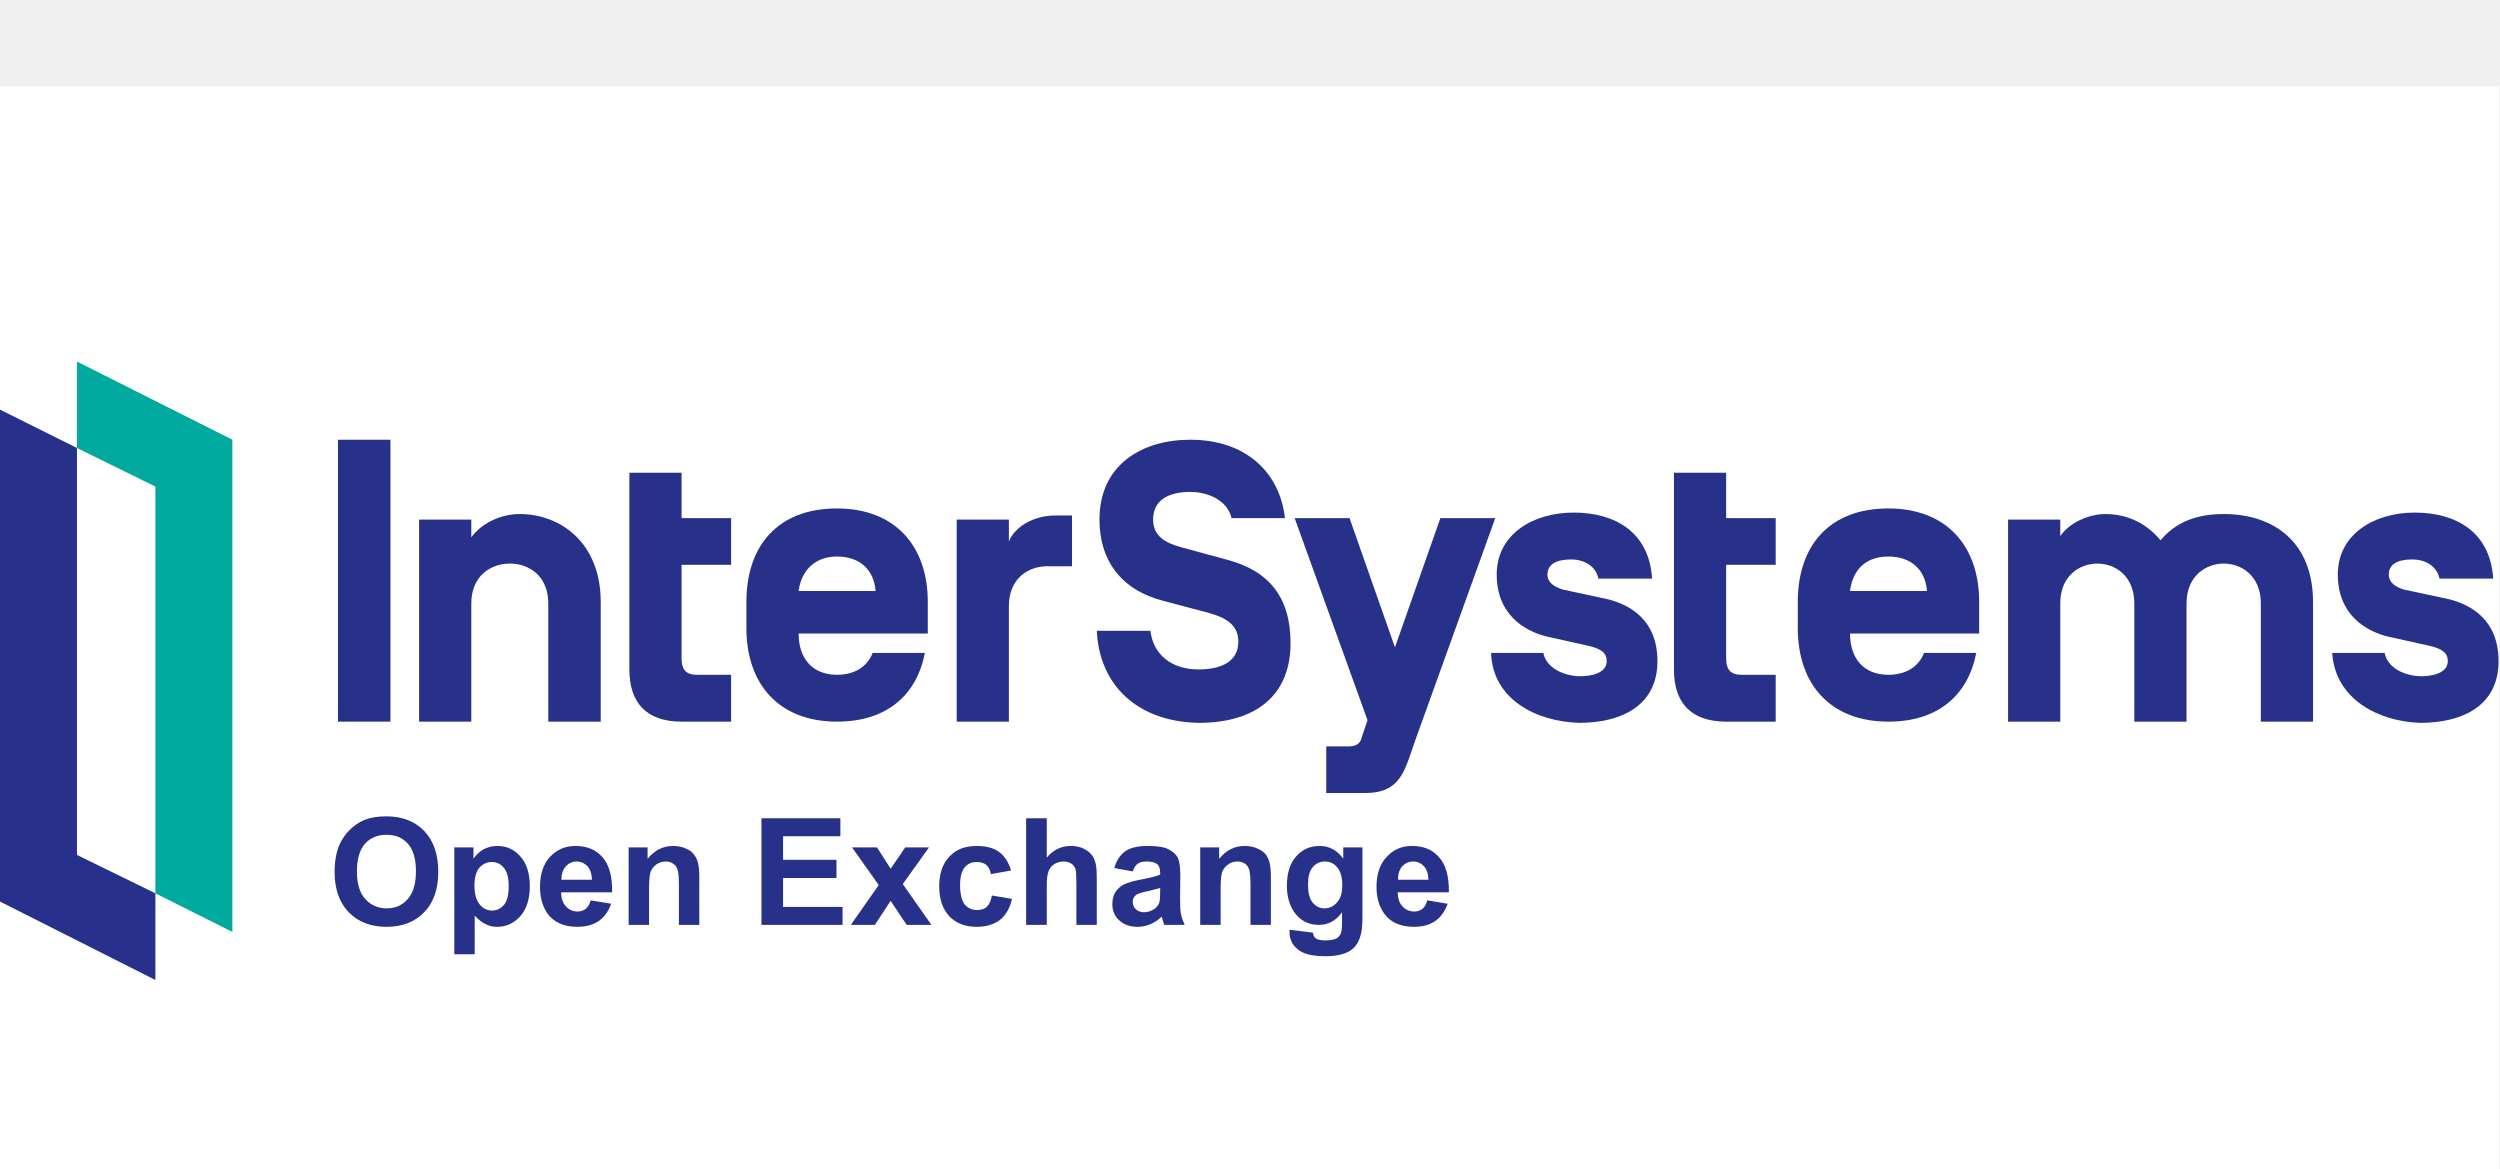
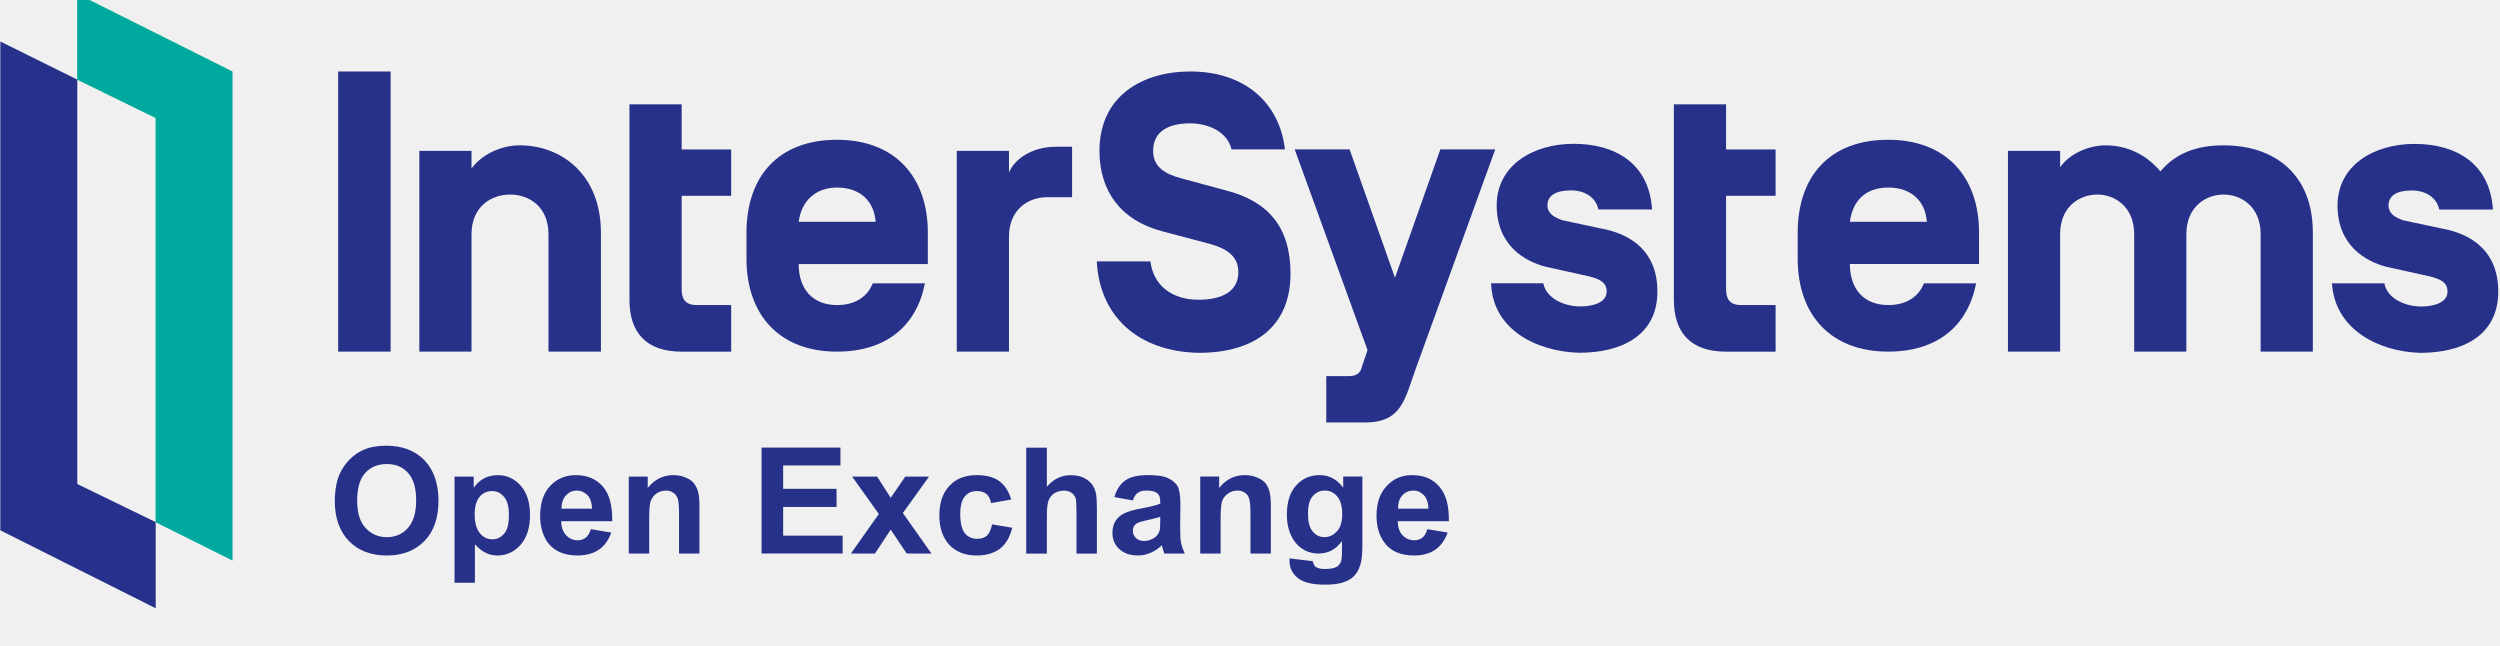
- <svg xmlns="http://www.w3.org/2000/svg" xml:space="preserve" width="10296px" height="4812px" version="1.1" style="shape-rendering:geometricPrecision; text-rendering:geometricPrecision; image-rendering:optimizeQuality; fill-rule:evenodd; clip-rule:evenodd" viewBox="0 2000 10296 100">
+ <svg xmlns="http://www.w3.org/2000/svg" width="217" height="56" viewBox="0 0 217 56" fill="none">
+   <g clip-path="url(#clip0)">
+     <path d="M29.354 6.205H33.906V30.52H29.354V6.205Z" fill="#27318A" />
+     <path d="M52.16 30.521H47.608V20.322C47.608 17.955 45.943 16.887 44.279 16.887C42.614 16.887 40.928 17.955 40.928 20.322V30.521H36.398V13.096H40.928V14.625C41.771 13.452 43.436 12.615 45.122 12.615C48.683 12.615 52.16 15.107 52.16 20.196V30.521Z" fill="#27318A" />
+     <path d="M63.466 26.481V30.523H59.168C56.07 30.523 54.637 28.848 54.637 26.02V16.994V12.973V9.056H59.168V12.973H63.466V16.994H59.168V25.057C59.168 25.895 59.42 26.481 60.495 26.481H63.466Z" fill="#27318A" />
+     <path d="M69.325 22.919C69.325 25.055 70.505 26.48 72.655 26.48C74.214 26.48 75.289 25.767 75.752 24.595H80.283C79.566 28.26 76.953 30.521 72.655 30.521C67.64 30.521 64.795 27.317 64.795 22.458V20.197C64.795 15.338 67.534 12.133 72.655 12.133C77.67 12.133 80.536 15.338 80.536 20.197V22.919H69.325ZM69.325 19.254H76.005C75.879 17.474 74.678 16.28 72.655 16.28C70.758 16.28 69.557 17.474 69.325 19.254Z" fill="#27318A" />
+     <path d="M87.579 30.519H83.048V13.095H87.579V14.979C88.042 13.807 89.602 12.739 91.624 12.739H93.057V17.116H90.908C89.243 17.116 87.579 18.184 87.579 20.55V30.519Z" fill="#27318A" />
+     <path d="M95.202 22.687H99.859C100.091 24.698 101.65 26.017 104.031 26.017C106.054 26.017 107.487 25.305 107.487 23.63C107.487 22.331 106.644 21.619 104.979 21.158L100.934 20.09C97.225 19.127 95.434 16.53 95.434 13.095C95.434 8.341 99.142 6.205 103.315 6.205C108.077 6.205 111.069 8.948 111.533 12.969H106.897C106.539 11.419 104.853 10.707 103.315 10.707C101.397 10.707 100.091 11.419 100.091 13.095C100.091 14.519 101.165 15.106 102.472 15.462L106.412 16.53C110.1 17.472 112.017 19.734 112.017 23.755C112.017 28.028 109.278 30.625 104.031 30.625C98.784 30.52 95.434 27.441 95.202 22.687Z" fill="#27318A" />
+     <path d="M122.874 32.044C121.926 34.662 121.673 36.672 118.47 36.672H115.12V32.651H117.037C117.859 32.651 118.112 32.295 118.217 31.814L118.702 30.389L112.38 12.965H117.143L121.083 24.106L125.023 12.965H129.786L122.874 32.044Z" fill="#27318A" />
+     <path d="M129.428 24.589H133.959C134.211 25.887 135.75 26.599 137.183 26.599C138.025 26.599 139.458 26.369 139.458 25.301C139.458 24.589 138.974 24.233 137.899 23.981L134.211 23.164C132.294 22.683 129.913 21.259 129.913 17.824C129.913 14.389 133.01 12.483 136.593 12.483C140.175 12.483 143.146 14.159 143.399 18.18H138.742C138.51 17.112 137.541 16.525 136.361 16.525C135.033 16.525 134.317 16.986 134.317 17.824C134.317 18.536 134.928 18.892 135.644 19.122L139.564 19.96C141.481 20.442 143.862 21.74 143.862 25.301C143.862 29.196 140.638 30.62 137.077 30.62C133.369 30.515 129.555 28.61 129.428 24.589Z" fill="#27318A" />
+     <path d="M160.57 22.918C160.57 25.054 161.75 26.478 163.9 26.478C165.459 26.478 166.534 25.766 166.997 24.593H171.528C170.811 28.258 168.198 30.52 163.9 30.52C158.885 30.52 156.04 27.316 156.04 22.457V20.195C156.04 15.336 158.779 12.132 163.9 12.132C168.915 12.132 171.781 15.336 171.781 20.195V22.918H160.57ZM160.57 19.253H167.25C167.124 17.472 165.923 16.279 163.9 16.279C161.877 16.279 160.802 17.472 160.57 19.253Z" fill="#27318A" />
+     <path d="M189.776 30.521H185.246V20.322C185.246 17.955 183.581 16.887 182.043 16.887C180.484 16.887 178.819 17.955 178.819 20.322V30.521H174.289V13.096H178.819V14.52C179.641 13.327 181.327 12.615 182.759 12.615C184.529 12.615 186.215 13.327 187.522 14.876C188.828 13.327 190.619 12.615 193 12.615C197.425 12.615 200.755 15.107 200.755 20.196V30.521H196.224V20.322C196.224 17.955 194.56 16.887 193 16.887C191.462 16.887 189.776 17.955 189.776 20.322V30.521Z" fill="#27318A" />
+     <path d="M202.415 24.596H206.966C207.198 25.894 208.736 26.606 210.169 26.606C211.012 26.606 212.445 26.376 212.445 25.308C212.445 24.596 211.96 24.24 210.885 23.988L207.198 23.172C205.28 22.69 202.899 21.266 202.899 17.831C202.899 14.396 205.997 12.491 209.579 12.491C213.161 12.491 216.132 14.166 216.385 18.187H211.728C211.496 17.119 210.527 16.533 209.347 16.533C208.02 16.533 207.324 16.993 207.324 17.831C207.324 18.543 207.914 18.899 208.631 19.13L212.571 19.967C214.467 20.449 216.848 21.747 216.848 25.308C216.848 29.203 213.646 30.628 210.063 30.628C206.481 30.523 202.667 28.617 202.415 24.596Z" fill="#27318A" />
+     <path d="M154.122 26.481V30.523H149.823C146.725 30.523 145.292 28.848 145.292 26.02V16.994V12.973V9.056H149.823V12.973H154.122V16.994H149.823V25.057C149.823 25.895 150.076 26.481 151.151 26.481H154.122Z" fill="#27318A" />
+     <path d="M6.709 6.911L0.029 3.602V46.033L13.515 52.798V45.321L6.709 42.012V6.911Z" fill="#27318B" />
+     <path d="M13.505 45.326L20.185 48.656V6.204L6.699 -0.54V6.916L13.505 10.246V45.326Z" fill="#00A99D" />
+     <path d="M29.062 43.505C29.062 42.563 29.21 41.767 29.484 41.139C29.695 40.678 29.99 40.238 30.348 39.882C30.727 39.505 31.128 39.233 31.549 39.044C32.139 38.793 32.792 38.688 33.551 38.688C34.92 38.688 36.016 39.107 36.838 39.945C37.639 40.783 38.06 41.955 38.06 43.463C38.06 44.95 37.66 46.123 36.838 46.961C36.016 47.798 34.942 48.217 33.572 48.217C32.202 48.217 31.107 47.798 30.285 46.961C29.484 46.123 29.062 44.971 29.062 43.505ZM31.001 43.442C31.001 44.489 31.233 45.285 31.718 45.809C32.202 46.353 32.834 46.626 33.572 46.626C34.331 46.626 34.942 46.353 35.405 45.83C35.89 45.285 36.122 44.489 36.122 43.421C36.122 42.353 35.89 41.578 35.426 41.055C34.963 40.531 34.352 40.28 33.572 40.28C32.792 40.28 32.181 40.531 31.697 41.055C31.233 41.578 31.001 42.374 31.001 43.442Z" fill="#27318A" />
+     <path d="M39.453 41.367H41.117V42.352C41.328 42.017 41.623 41.744 41.981 41.535C42.339 41.346 42.761 41.242 43.203 41.242C43.983 41.242 44.636 41.535 45.184 42.142C45.732 42.75 46.006 43.608 46.006 44.697C46.006 45.807 45.732 46.666 45.184 47.294C44.636 47.902 43.962 48.216 43.182 48.216C42.824 48.216 42.487 48.153 42.171 47.985C41.876 47.86 41.56 47.608 41.223 47.252V50.582H39.453V41.367ZM41.202 44.614C41.202 45.367 41.349 45.912 41.644 46.268C41.939 46.645 42.318 46.813 42.74 46.813C43.14 46.813 43.498 46.645 43.772 46.31C44.046 45.996 44.173 45.451 44.173 44.697C44.173 43.985 44.046 43.483 43.751 43.127C43.477 42.791 43.119 42.624 42.719 42.624C42.276 42.624 41.918 42.791 41.623 43.127C41.349 43.462 41.202 43.964 41.202 44.614Z" fill="#27318A" />
+     <path d="M51.288 45.933L53.058 46.226C52.827 46.875 52.468 47.378 51.984 47.713C51.478 48.048 50.867 48.216 50.129 48.216C48.97 48.216 48.106 47.839 47.538 47.085C47.116 46.477 46.884 45.703 46.884 44.781C46.884 43.671 47.179 42.791 47.748 42.184C48.338 41.556 49.076 41.242 49.961 41.242C50.951 41.242 51.731 41.556 52.321 42.226C52.89 42.875 53.164 43.88 53.142 45.242H48.718C48.718 45.765 48.865 46.163 49.139 46.456C49.413 46.75 49.75 46.896 50.15 46.896C50.424 46.896 50.656 46.812 50.846 46.666C51.035 46.519 51.183 46.268 51.288 45.933ZM51.394 44.153C51.373 43.65 51.246 43.252 50.993 42.98C50.74 42.729 50.424 42.582 50.066 42.582C49.687 42.582 49.371 42.729 49.118 43.001C48.865 43.294 48.739 43.671 48.739 44.153H51.394Z" fill="#27318A" />
+     <path d="M60.711 48.048H58.941V44.655C58.941 43.922 58.898 43.462 58.814 43.252C58.73 43.043 58.624 42.875 58.435 42.77C58.266 42.645 58.056 42.582 57.824 42.582C57.508 42.582 57.234 42.666 56.981 42.833C56.749 43.001 56.58 43.231 56.475 43.504C56.391 43.776 56.349 44.278 56.349 45.032V48.048H54.579V41.367H56.222V42.352C56.812 41.619 57.55 41.242 58.435 41.242C58.835 41.242 59.193 41.304 59.509 41.451C59.847 41.577 60.099 41.765 60.247 41.975C60.416 42.205 60.542 42.456 60.605 42.729C60.668 43.001 60.711 43.399 60.711 43.901V48.048Z" fill="#27318A" />
+     <path d="M66.103 48.044V38.85H72.951V40.4H67.978V42.431H72.614V44.002H67.978V46.494H73.14V48.044H66.103Z" fill="#27318A" />
+     <path d="M73.857 48.048L76.281 44.614L73.963 41.367H76.133L77.313 43.21L78.578 41.367H80.643L78.367 44.53L80.853 48.048H78.704L77.313 45.975L75.944 48.048H73.857Z" fill="#27318A" />
+     <path d="M87.773 43.357L86.024 43.671C85.961 43.315 85.834 43.064 85.624 42.875C85.413 42.708 85.139 42.624 84.802 42.624C84.359 42.624 84.022 42.77 83.748 43.085C83.495 43.378 83.348 43.901 83.348 44.614C83.348 45.388 83.495 45.954 83.748 46.289C84.022 46.603 84.38 46.771 84.823 46.771C85.16 46.771 85.434 46.687 85.666 46.498C85.876 46.289 86.024 45.975 86.108 45.514L87.857 45.807C87.668 46.603 87.33 47.19 86.825 47.608C86.298 48.006 85.624 48.216 84.76 48.216C83.769 48.216 82.99 47.902 82.4 47.294C81.831 46.666 81.536 45.828 81.536 44.739C81.536 43.629 81.831 42.77 82.421 42.163C82.99 41.535 83.79 41.242 84.781 41.242C85.603 41.242 86.256 41.409 86.74 41.765C87.204 42.1 87.562 42.645 87.773 43.357Z" fill="#27318A" />
+     <path d="M90.868 38.857V42.25C91.437 41.58 92.132 41.245 92.933 41.245C93.333 41.245 93.713 41.308 94.028 41.454C94.366 41.622 94.619 41.81 94.787 42.041C94.956 42.271 95.061 42.543 95.124 42.816C95.188 43.109 95.209 43.549 95.209 44.135V48.051H93.439V44.533C93.439 43.842 93.418 43.402 93.354 43.214C93.27 43.025 93.165 42.858 92.975 42.753C92.806 42.648 92.596 42.585 92.343 42.585C92.027 42.585 91.774 42.669 91.542 42.795C91.31 42.941 91.121 43.151 91.015 43.444C90.91 43.737 90.868 44.156 90.868 44.721V48.051H89.077V38.857H90.868Z" fill="#27318A" />
+     <path d="M98.329 43.439L96.728 43.146C96.917 42.496 97.233 42.015 97.676 41.701C98.118 41.386 98.772 41.24 99.636 41.24C100.436 41.24 101.026 41.324 101.406 41.512C101.785 41.701 102.059 41.931 102.227 42.224C102.375 42.517 102.459 43.041 102.459 43.795L102.438 45.847C102.438 46.434 102.459 46.874 102.522 47.146C102.586 47.439 102.691 47.732 102.838 48.046H101.068C101.026 47.942 100.963 47.753 100.9 47.523C100.879 47.418 100.858 47.355 100.837 47.334C100.542 47.627 100.226 47.837 99.867 47.984C99.53 48.13 99.172 48.214 98.772 48.214C98.076 48.214 97.549 48.026 97.149 47.648C96.749 47.292 96.559 46.811 96.559 46.245C96.559 45.868 96.643 45.533 96.812 45.24C97.002 44.947 97.254 44.716 97.592 44.549C97.908 44.402 98.371 44.256 98.982 44.151C99.825 43.983 100.394 43.858 100.71 43.711V43.544C100.71 43.188 100.626 42.957 100.457 42.811C100.289 42.664 99.973 42.58 99.509 42.58C99.193 42.58 98.94 42.643 98.772 42.769C98.582 42.894 98.434 43.125 98.329 43.439ZM100.71 44.863C100.478 44.926 100.12 45.031 99.636 45.135C99.151 45.24 98.814 45.345 98.666 45.428C98.434 45.596 98.329 45.806 98.329 46.057C98.329 46.308 98.413 46.517 98.603 46.706C98.793 46.874 99.025 46.957 99.298 46.957C99.636 46.957 99.931 46.853 100.226 46.664C100.436 46.497 100.584 46.308 100.647 46.078C100.689 45.91 100.71 45.638 100.71 45.219V44.863Z" fill="#27318A" />
+     <path d="M110.311 48.047H108.541V44.654C108.541 43.921 108.499 43.46 108.415 43.25C108.352 43.041 108.225 42.873 108.057 42.769C107.867 42.643 107.678 42.58 107.425 42.58C107.109 42.58 106.835 42.664 106.603 42.832C106.35 42.999 106.181 43.23 106.076 43.502C105.992 43.774 105.95 44.277 105.95 45.031V48.047H104.18V41.365H105.823V42.35C106.413 41.617 107.151 41.24 108.036 41.24C108.436 41.24 108.794 41.303 109.11 41.449C109.448 41.575 109.7 41.764 109.869 41.973C110.038 42.203 110.143 42.455 110.206 42.727C110.269 42.999 110.311 43.397 110.311 43.9V48.047Z" fill="#27318A" />
+     <path d="M111.932 48.465L113.955 48.717C113.997 48.947 114.082 49.114 114.187 49.198C114.377 49.324 114.63 49.387 114.988 49.387C115.451 49.387 115.81 49.324 116.041 49.198C116.189 49.094 116.315 48.947 116.4 48.737C116.442 48.591 116.484 48.319 116.484 47.942V46.957C115.957 47.69 115.283 48.046 114.461 48.046C113.555 48.046 112.839 47.669 112.312 46.916C111.911 46.308 111.701 45.575 111.701 44.675C111.701 43.565 111.975 42.706 112.522 42.12C113.049 41.533 113.724 41.24 114.545 41.24C115.367 41.24 116.041 41.596 116.589 42.329V41.365H118.254V47.355C118.254 48.151 118.191 48.737 118.043 49.114C117.917 49.512 117.727 49.806 117.495 50.036C117.264 50.266 116.948 50.434 116.547 50.56C116.168 50.685 115.662 50.748 115.051 50.748C113.913 50.748 113.112 50.56 112.649 50.162C112.164 49.785 111.932 49.282 111.932 48.696C111.932 48.633 111.932 48.549 111.932 48.465ZM113.534 44.57C113.534 45.282 113.66 45.806 113.934 46.12C114.208 46.455 114.545 46.622 114.946 46.622C115.388 46.622 115.746 46.455 116.041 46.12C116.357 45.785 116.505 45.282 116.505 44.612C116.505 43.941 116.357 43.418 116.062 43.083C115.789 42.748 115.43 42.58 114.988 42.58C114.566 42.58 114.208 42.748 113.934 43.083C113.66 43.397 113.534 43.9 113.534 44.57Z" fill="#27318A" />
+     <path d="M123.886 45.933L125.656 46.226C125.425 46.875 125.066 47.378 124.582 47.713C124.097 48.048 123.486 48.216 122.749 48.216C121.569 48.216 120.705 47.839 120.157 47.085C119.714 46.477 119.482 45.703 119.482 44.781C119.482 43.671 119.777 42.791 120.367 42.184C120.936 41.556 121.674 41.242 122.559 41.242C123.57 41.242 124.35 41.556 124.919 42.226C125.509 42.875 125.783 43.88 125.762 45.242H121.316C121.337 45.765 121.463 46.163 121.737 46.456C122.011 46.75 122.348 46.896 122.77 46.896C123.044 46.896 123.275 46.812 123.465 46.666C123.655 46.519 123.802 46.268 123.886 45.933ZM123.992 44.153C123.971 43.65 123.844 43.252 123.591 42.98C123.339 42.728 123.044 42.582 122.685 42.582C122.285 42.582 121.969 42.728 121.716 43.001C121.463 43.294 121.337 43.671 121.358 44.153H123.992Z" fill="#27318A" />
+   </g>
  <defs>
-     <style type="text/css">
-    
-     .fil3 {fill:#00A99D;fill-rule:nonzero}
-     .fil1 {fill:#27318A;fill-rule:nonzero}
-     .fil2 {fill:#27318B;fill-rule:nonzero}
-     .fil0 {fill:white;fill-rule:nonzero}
-    
-   </style>
+     <clipPath id="clip0">
+       <rect width="217" height="56" fill="white" />
+     </clipPath>
  </defs>
-   <g id="Слой_x0020_1">
-     <polygon class="fil0" points="-4,-1 10292,-1 10292,4812 -4,4812 " />
-     <polygon class="fil1" points="1392,1455 1608,1455 1608,2616 1392,2616 " />
-     <path class="fil1" d="M2474 2616l-216 0 0 -487c0,-113 -79,-164 -158,-164 -79,0 -159,51 -159,164l0 487 -215 0 0 -832 215 0 0 73c40,-56 119,-96 199,-96 169,0 334,119 334,362 0,0 0,493 0,493z" />
-     <path class="fil1" d="M3011 2423l0 193 -204 0c-147,0 -215,-80 -215,-215l0 -431 0 -192 0 -187 215 0 0 187 204 0 0 192 -204 0 0 385c0,40 12,68 63,68 0,0 141,0 141,0z" />
-     <path class="fil1" d="M3289 2253c0,102 56,170 158,170 74,0 125,-34 147,-90l215 0c-34,175 -158,283 -362,283 -238,0 -373,-153 -373,-385l0 -108c0,-232 130,-385 373,-385 238,0 374,153 374,385l0 130c0,0 -532,0 -532,0zm0 -175l317 0c-6,-85 -63,-142 -159,-142 -90,0 -147,57 -158,142z" />
-     <path class="fil1" d="M4155 2616l-215 0 0 -832 215 0 0 90c22,-56 96,-107 192,-107l68 0 0 209 -102 0c-79,0 -158,51 -158,164 0,0 0,476 0,476z" />
-     <path class="fil1" d="M4517 2242l221 0c11,96 85,159 198,159 96,0 164,-34 164,-114 0,-62 -40,-96 -119,-118l-192 -51c-176,-46 -261,-170 -261,-334 0,-227 176,-329 374,-329 226,0 368,131 390,323l-220 0c-17,-74 -97,-108 -170,-108 -91,0 -153,34 -153,114 0,68 51,96 113,113l187 51c175,45 266,153 266,345 0,204 -130,328 -379,328 -249,-5 -408,-152 -419,-379z" />
-     <path class="fil1" d="M5830 2689c-45,125 -57,221 -209,221l-159 0 0 -192 91 0c39,0 51,-17 56,-40l23 -68 -300 -832 226 0 187 532 187 -532 226 0 -328 911z" />
-     <path class="fil1" d="M6141 2333l215 0c12,62 85,96 153,96 40,0 108,-11 108,-62 0,-34 -23,-51 -74,-63l-175 -39c-91,-23 -204,-91 -204,-255 0,-164 147,-255 317,-255 170,0 311,80 323,272l-221 0c-11,-51 -57,-79 -113,-79 -63,0 -97,22 -97,62 0,34 29,51 63,62l186 40c91,23 204,85 204,255 0,186 -153,254 -322,254 -176,-5 -357,-96 -363,-288z" />
-     <path class="fil1" d="M7619 2253c0,102 56,170 158,170 74,0 125,-34 147,-90l215 0c-34,175 -158,283 -362,283 -238,0 -373,-153 -373,-385l0 -108c0,-232 130,-385 373,-385 238,0 374,153 374,385l0 130c0,0 -532,0 -532,0zm0 -175l317 0c-6,-85 -63,-142 -159,-142 -96,0 -147,57 -158,142z" />
-     <path class="fil1" d="M9005 2616l-215 0 0 -487c0,-113 -79,-164 -152,-164 -74,0 -153,51 -153,164l0 487 -215 0 0 -832 215 0 0 68c39,-57 119,-91 187,-91 84,0 164,34 226,108 62,-74 147,-108 260,-108 210,0 368,119 368,362l0 493 -215 0 0 -487c0,-113 -79,-164 -153,-164 -73,0 -153,51 -153,164l0 487z" />
-     <path class="fil1" d="M9605 2333l216 0c11,62 84,96 152,96 40,0 108,-11 108,-62 0,-34 -23,-51 -74,-63l-175 -39c-91,-23 -204,-91 -204,-255 0,-164 147,-255 317,-255 170,0 311,80 323,272l-221 0c-11,-51 -57,-79 -113,-79 -63,0 -96,22 -96,62 0,34 28,51 62,62l187 40c90,23 203,85 203,255 0,186 -152,254 -322,254 -170,-5 -351,-96 -363,-288z" />
-     <path class="fil1" d="M7313 2423l0 193 -204 0c-147,0 -215,-80 -215,-215l0 -431 0 -192 0 -187 215 0 0 187 204 0 0 192 -204 0 0 385c0,40 12,68 63,68 0,0 141,0 141,0z" />
-     <polygon class="fil2" points="317,1489 0,1331 0,3357 640,3680 640,3323 317,3165 " />
-     <polygon class="fil3" points="640,3323 957,3482 957,1455 317,1133 317,1489 640,1648 " />
-     <path class="fil1" d="M1378 3236c0,-45 7,-83 20,-113 10,-22 24,-43 41,-60 18,-18 37,-31 57,-40 28,-12 59,-17 95,-17 65,0 117,20 156,60 38,40 58,96 58,168 0,71 -19,127 -58,167 -39,40 -90,60 -155,60 -65,0 -117,-20 -156,-60 -38,-40 -58,-95 -58,-165zm92 -3c0,50 11,88 34,113 23,26 53,39 88,39 36,0 65,-13 87,-38 23,-26 34,-64 34,-115 0,-51 -11,-88 -33,-113 -22,-25 -51,-37 -88,-37 -37,0 -66,12 -89,37 -22,25 -33,63 -33,114z" />
-     <path id="1" class="fil1" d="M1871 3134l79 0 0 47c10,-16 24,-29 41,-39 17,-9 37,-14 58,-14 37,0 68,14 94,43 26,29 39,70 39,122 0,53 -13,94 -39,124 -26,29 -58,44 -95,44 -17,0 -33,-3 -48,-11 -14,-6 -29,-18 -45,-35l0 159 -84 0 0 -440zm83 155c0,36 7,62 21,79 14,18 32,26 52,26 19,0 36,-8 49,-24 13,-15 19,-41 19,-77 0,-34 -6,-58 -20,-75 -13,-16 -30,-24 -49,-24 -21,0 -38,8 -52,24 -13,16 -20,40 -20,71z" />
-     <path id="2" class="fil1" d="M2433 3352l84 14c-11,31 -28,55 -51,71 -24,16 -53,24 -88,24 -55,0 -96,-18 -123,-54 -20,-29 -31,-66 -31,-110 0,-53 14,-95 41,-124 28,-30 63,-45 105,-45 47,0 84,15 112,47 27,31 40,79 39,144l-210 0c0,25 7,44 20,58 13,14 29,21 48,21 13,0 24,-4 33,-11 9,-7 16,-19 21,-35zm5 -85c-1,-24 -7,-43 -19,-56 -12,-12 -27,-19 -44,-19 -18,0 -33,7 -45,20 -12,14 -18,32 -18,55l126 0z" />
-     <path id="3" class="fil1" d="M2880 3453l-84 0 0 -162c0,-35 -2,-57 -6,-67 -4,-10 -9,-18 -18,-23 -8,-6 -18,-9 -29,-9 -15,0 -28,4 -40,12 -11,8 -19,19 -24,32 -4,13 -6,37 -6,73l0 144 -84 0 0 -319 78 0 0 47c28,-35 63,-53 105,-53 19,0 36,3 51,10 16,6 28,15 35,25 8,11 14,23 17,36 3,13 5,32 5,56l0 198z" />
-     <polygon id="4" class="fil1" points="3136,3453 3136,3014 3461,3014 3461,3088 3225,3088 3225,3185 3445,3185 3445,3260 3225,3260 3225,3379 3470,3379 3470,3453 " />
-     <polygon id="5" class="fil1" points="3504,3453 3619,3289 3509,3134 3612,3134 3668,3222 3728,3134 3826,3134 3718,3285 3836,3453 3734,3453 3668,3354 3603,3453 " />
-     <path id="6" class="fil1" d="M4164 3229l-83 15c-3,-17 -9,-29 -19,-38 -10,-8 -23,-12 -39,-12 -21,0 -37,7 -50,22 -12,14 -19,39 -19,73 0,37 7,64 19,80 13,15 30,23 51,23 16,0 29,-4 40,-13 10,-10 17,-25 21,-47l83 14c-9,38 -25,66 -49,86 -25,19 -57,29 -98,29 -47,0 -84,-15 -112,-44 -27,-30 -41,-70 -41,-122 0,-53 14,-94 42,-123 27,-30 65,-44 112,-44 39,0 70,8 93,25 22,16 39,42 49,76z" />
-     <path id="7" class="fil1" d="M4311 3014l0 162c27,-32 60,-48 98,-48 19,0 37,3 52,10 16,8 28,17 36,28 8,11 13,24 16,37 3,14 4,35 4,63l0 187 -84 0 0 -168c0,-33 -1,-54 -4,-63 -4,-9 -9,-17 -18,-22 -8,-5 -18,-8 -30,-8 -15,0 -27,4 -38,10 -11,7 -20,17 -25,31 -5,14 -7,34 -7,61l0 159 -85 0 0 -439 85 0z" />
-     <path id="8" class="fil1" d="M4665 3233l-76 -14c9,-31 24,-54 45,-69 21,-15 52,-22 93,-22 38,0 66,4 84,13 18,9 31,20 39,34 7,14 11,39 11,75l-1 98c0,28 1,49 4,62 3,14 8,28 15,43l-84 0c-2,-5 -5,-14 -8,-25 -1,-5 -2,-8 -3,-9 -14,14 -29,24 -46,31 -16,7 -33,11 -52,11 -33,0 -58,-9 -77,-27 -19,-17 -28,-40 -28,-67 0,-18 4,-34 12,-48 9,-14 21,-25 37,-33 15,-7 37,-14 66,-19 40,-8 67,-14 82,-21l0 -8c0,-17 -4,-28 -12,-35 -8,-7 -23,-11 -45,-11 -15,0 -27,3 -35,9 -9,6 -16,17 -21,32zm113 68c-11,3 -28,8 -51,13 -23,5 -39,10 -46,14 -11,8 -16,18 -16,30 0,12 4,22 13,31 9,8 20,12 33,12 16,0 30,-5 44,-14 10,-8 17,-17 20,-28 2,-8 3,-21 3,-41l0 -17z" />
-     <path id="9" class="fil1" d="M5234 3453l-84 0 0 -162c0,-35 -2,-57 -6,-67 -3,-10 -9,-18 -17,-23 -9,-6 -18,-9 -30,-9 -15,0 -28,4 -39,12 -12,8 -20,19 -25,32 -4,13 -6,37 -6,73l0 144 -84 0 0 -319 78 0 0 47c28,-35 63,-53 105,-53 19,0 36,3 51,10 16,6 28,15 36,25 8,11 13,23 16,36 3,13 5,32 5,56l0 198z" />
-     <path id="10" class="fil1" d="M5311 3473l96 12c2,11 6,19 11,23 9,6 21,9 38,9 22,0 39,-3 50,-9 7,-5 13,-12 17,-22 2,-7 4,-20 4,-38l0 -47c-25,35 -57,52 -96,52 -43,0 -77,-18 -102,-54 -19,-29 -29,-64 -29,-107 0,-53 13,-94 39,-122 25,-28 57,-42 96,-42 39,0 71,17 97,52l0 -46 79 0 0 286c0,38 -3,66 -10,84 -6,19 -15,33 -26,44 -11,11 -26,19 -45,25 -18,6 -42,9 -71,9 -54,0 -92,-9 -114,-28 -23,-18 -34,-42 -34,-70 0,-3 0,-7 0,-11zm76 -186c0,34 6,59 19,74 13,16 29,24 48,24 21,0 38,-8 52,-24 15,-16 22,-40 22,-72 0,-32 -7,-57 -21,-73 -13,-16 -30,-24 -51,-24 -20,0 -37,8 -50,24 -13,15 -19,39 -19,71z" />
-     <path id="11" class="fil1" d="M5878 3352l84 14c-11,31 -28,55 -51,71 -23,16 -52,24 -87,24 -56,0 -97,-18 -123,-54 -21,-29 -32,-66 -32,-110 0,-53 14,-95 42,-124 27,-30 62,-45 104,-45 48,0 85,15 112,47 28,31 41,79 40,144l-211 0c1,25 7,44 20,58 13,14 29,21 49,21 13,0 24,-4 33,-11 9,-7 16,-19 20,-35zm5 -85c-1,-24 -7,-43 -19,-56 -12,-12 -26,-19 -43,-19 -19,0 -34,7 -46,20 -12,14 -18,32 -17,55l125 0z" />
-   </g>
</svg>
